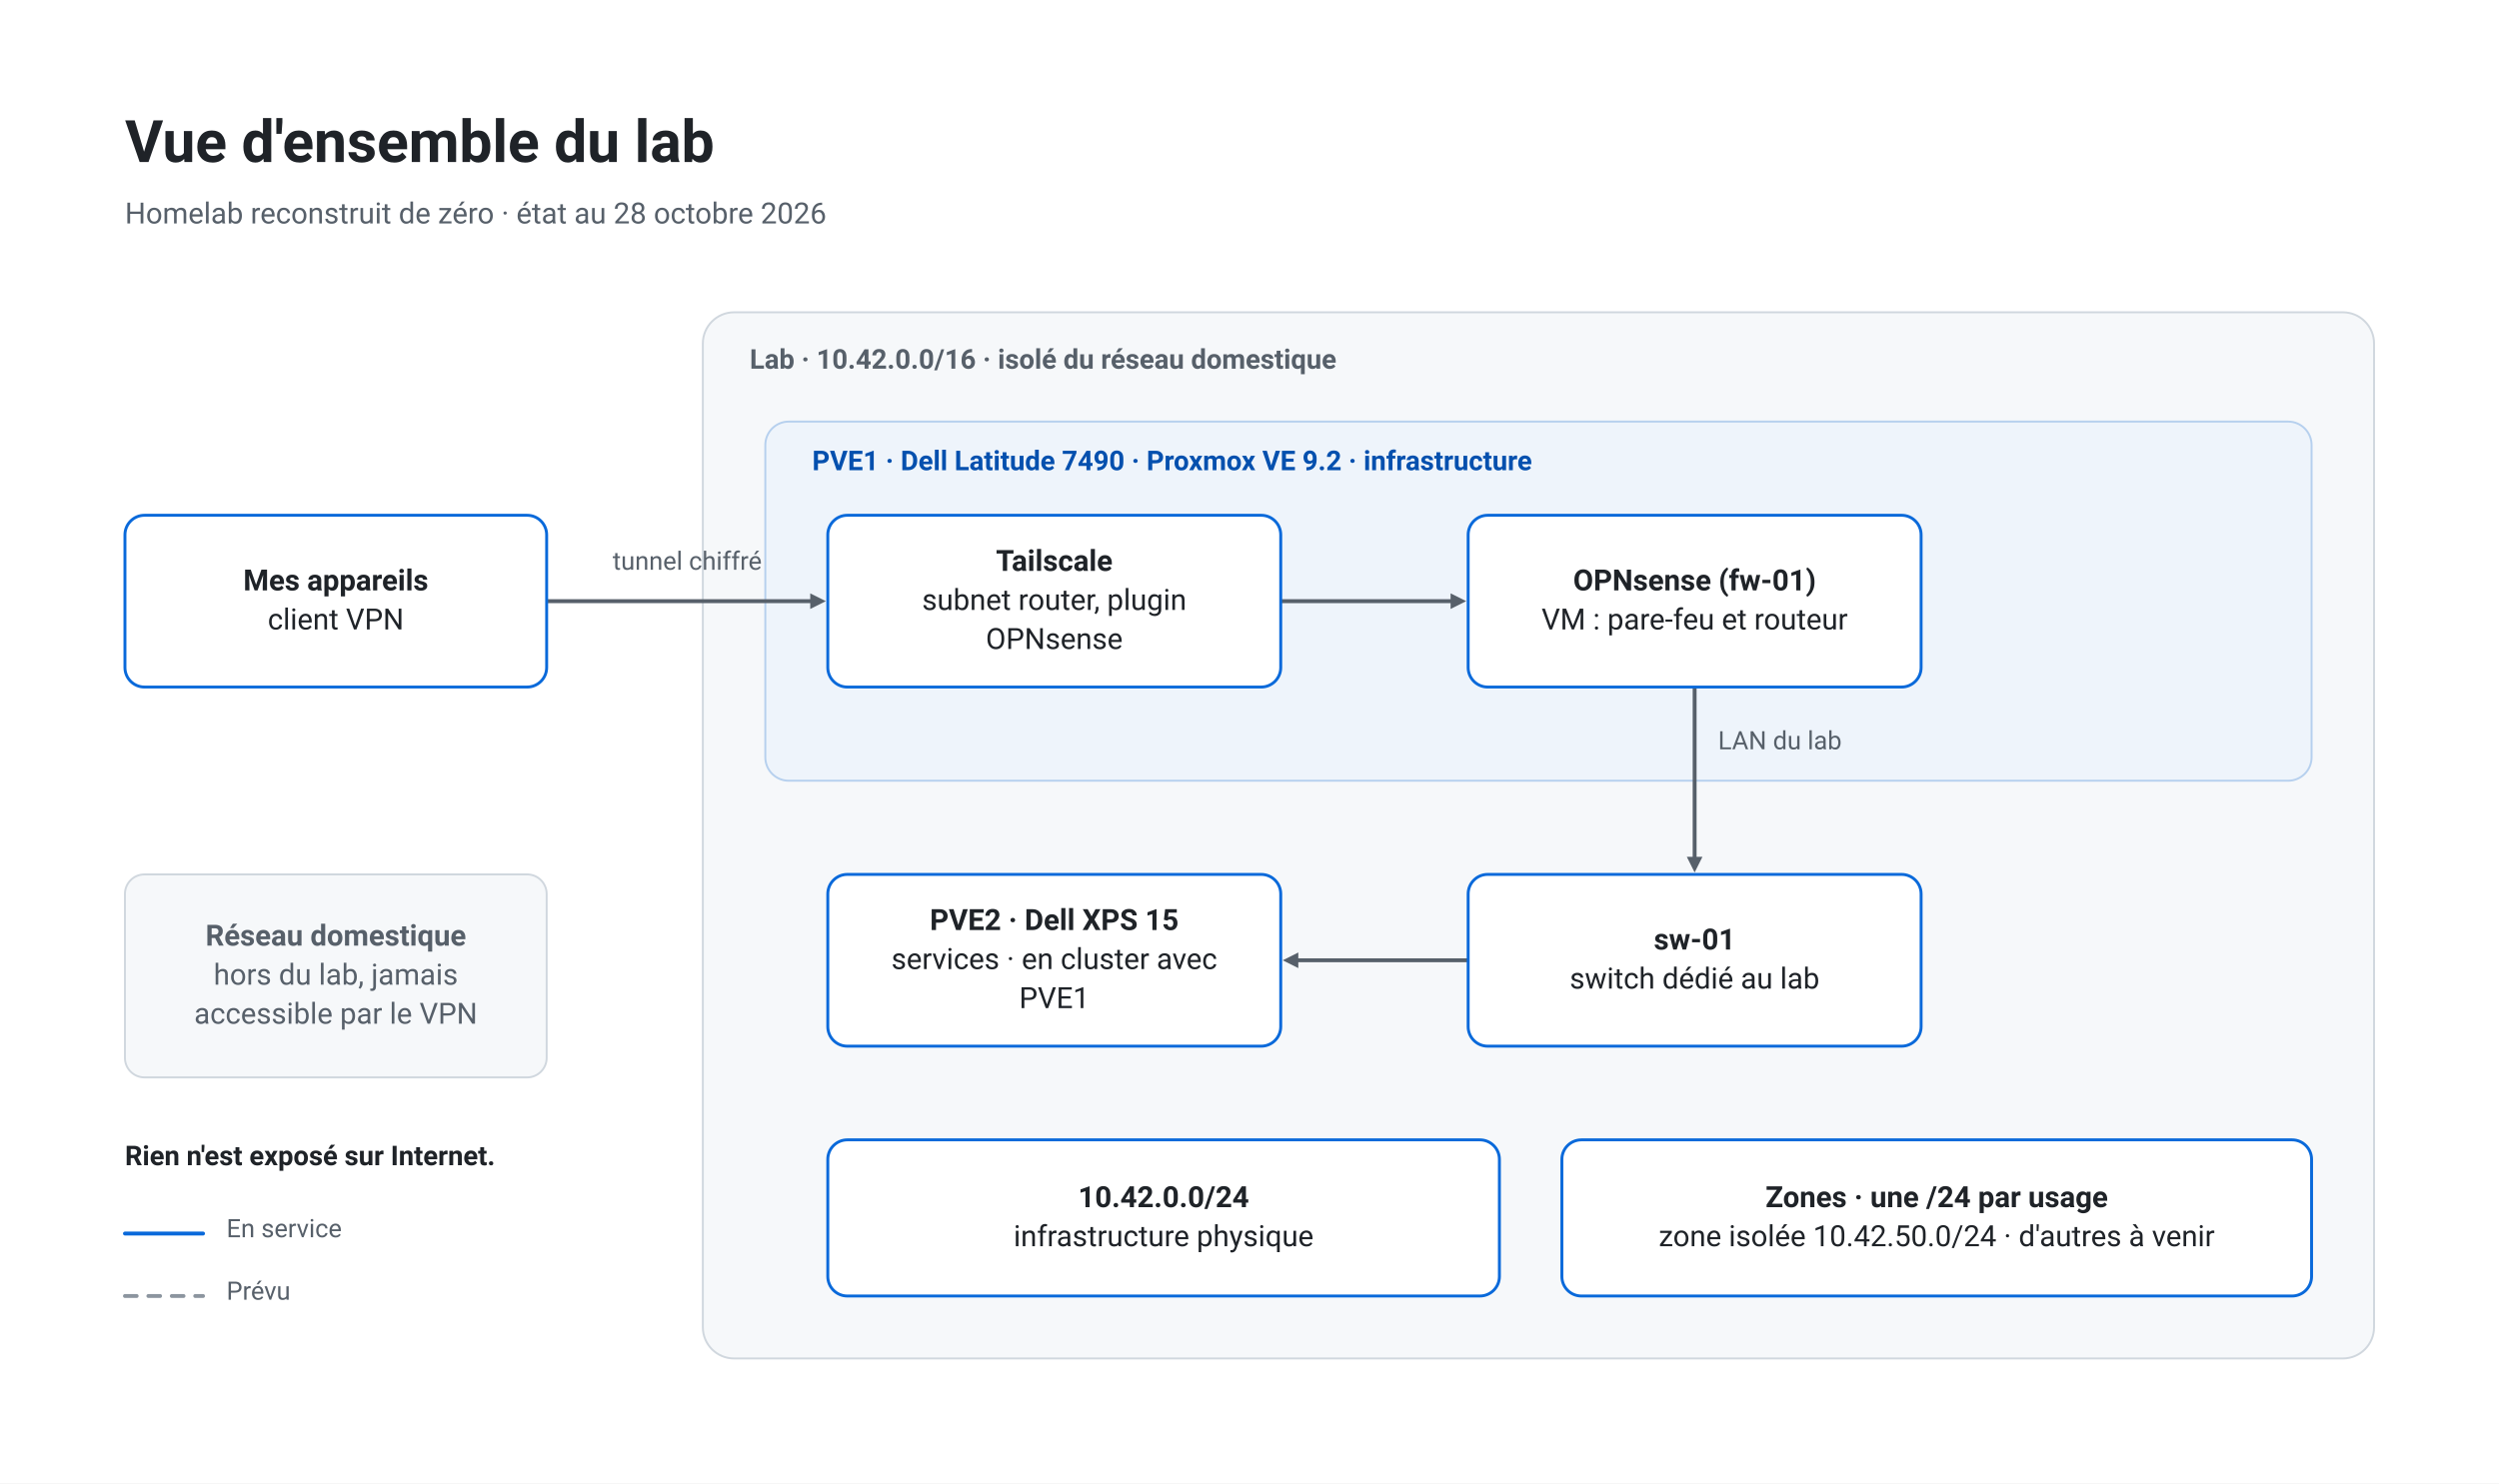
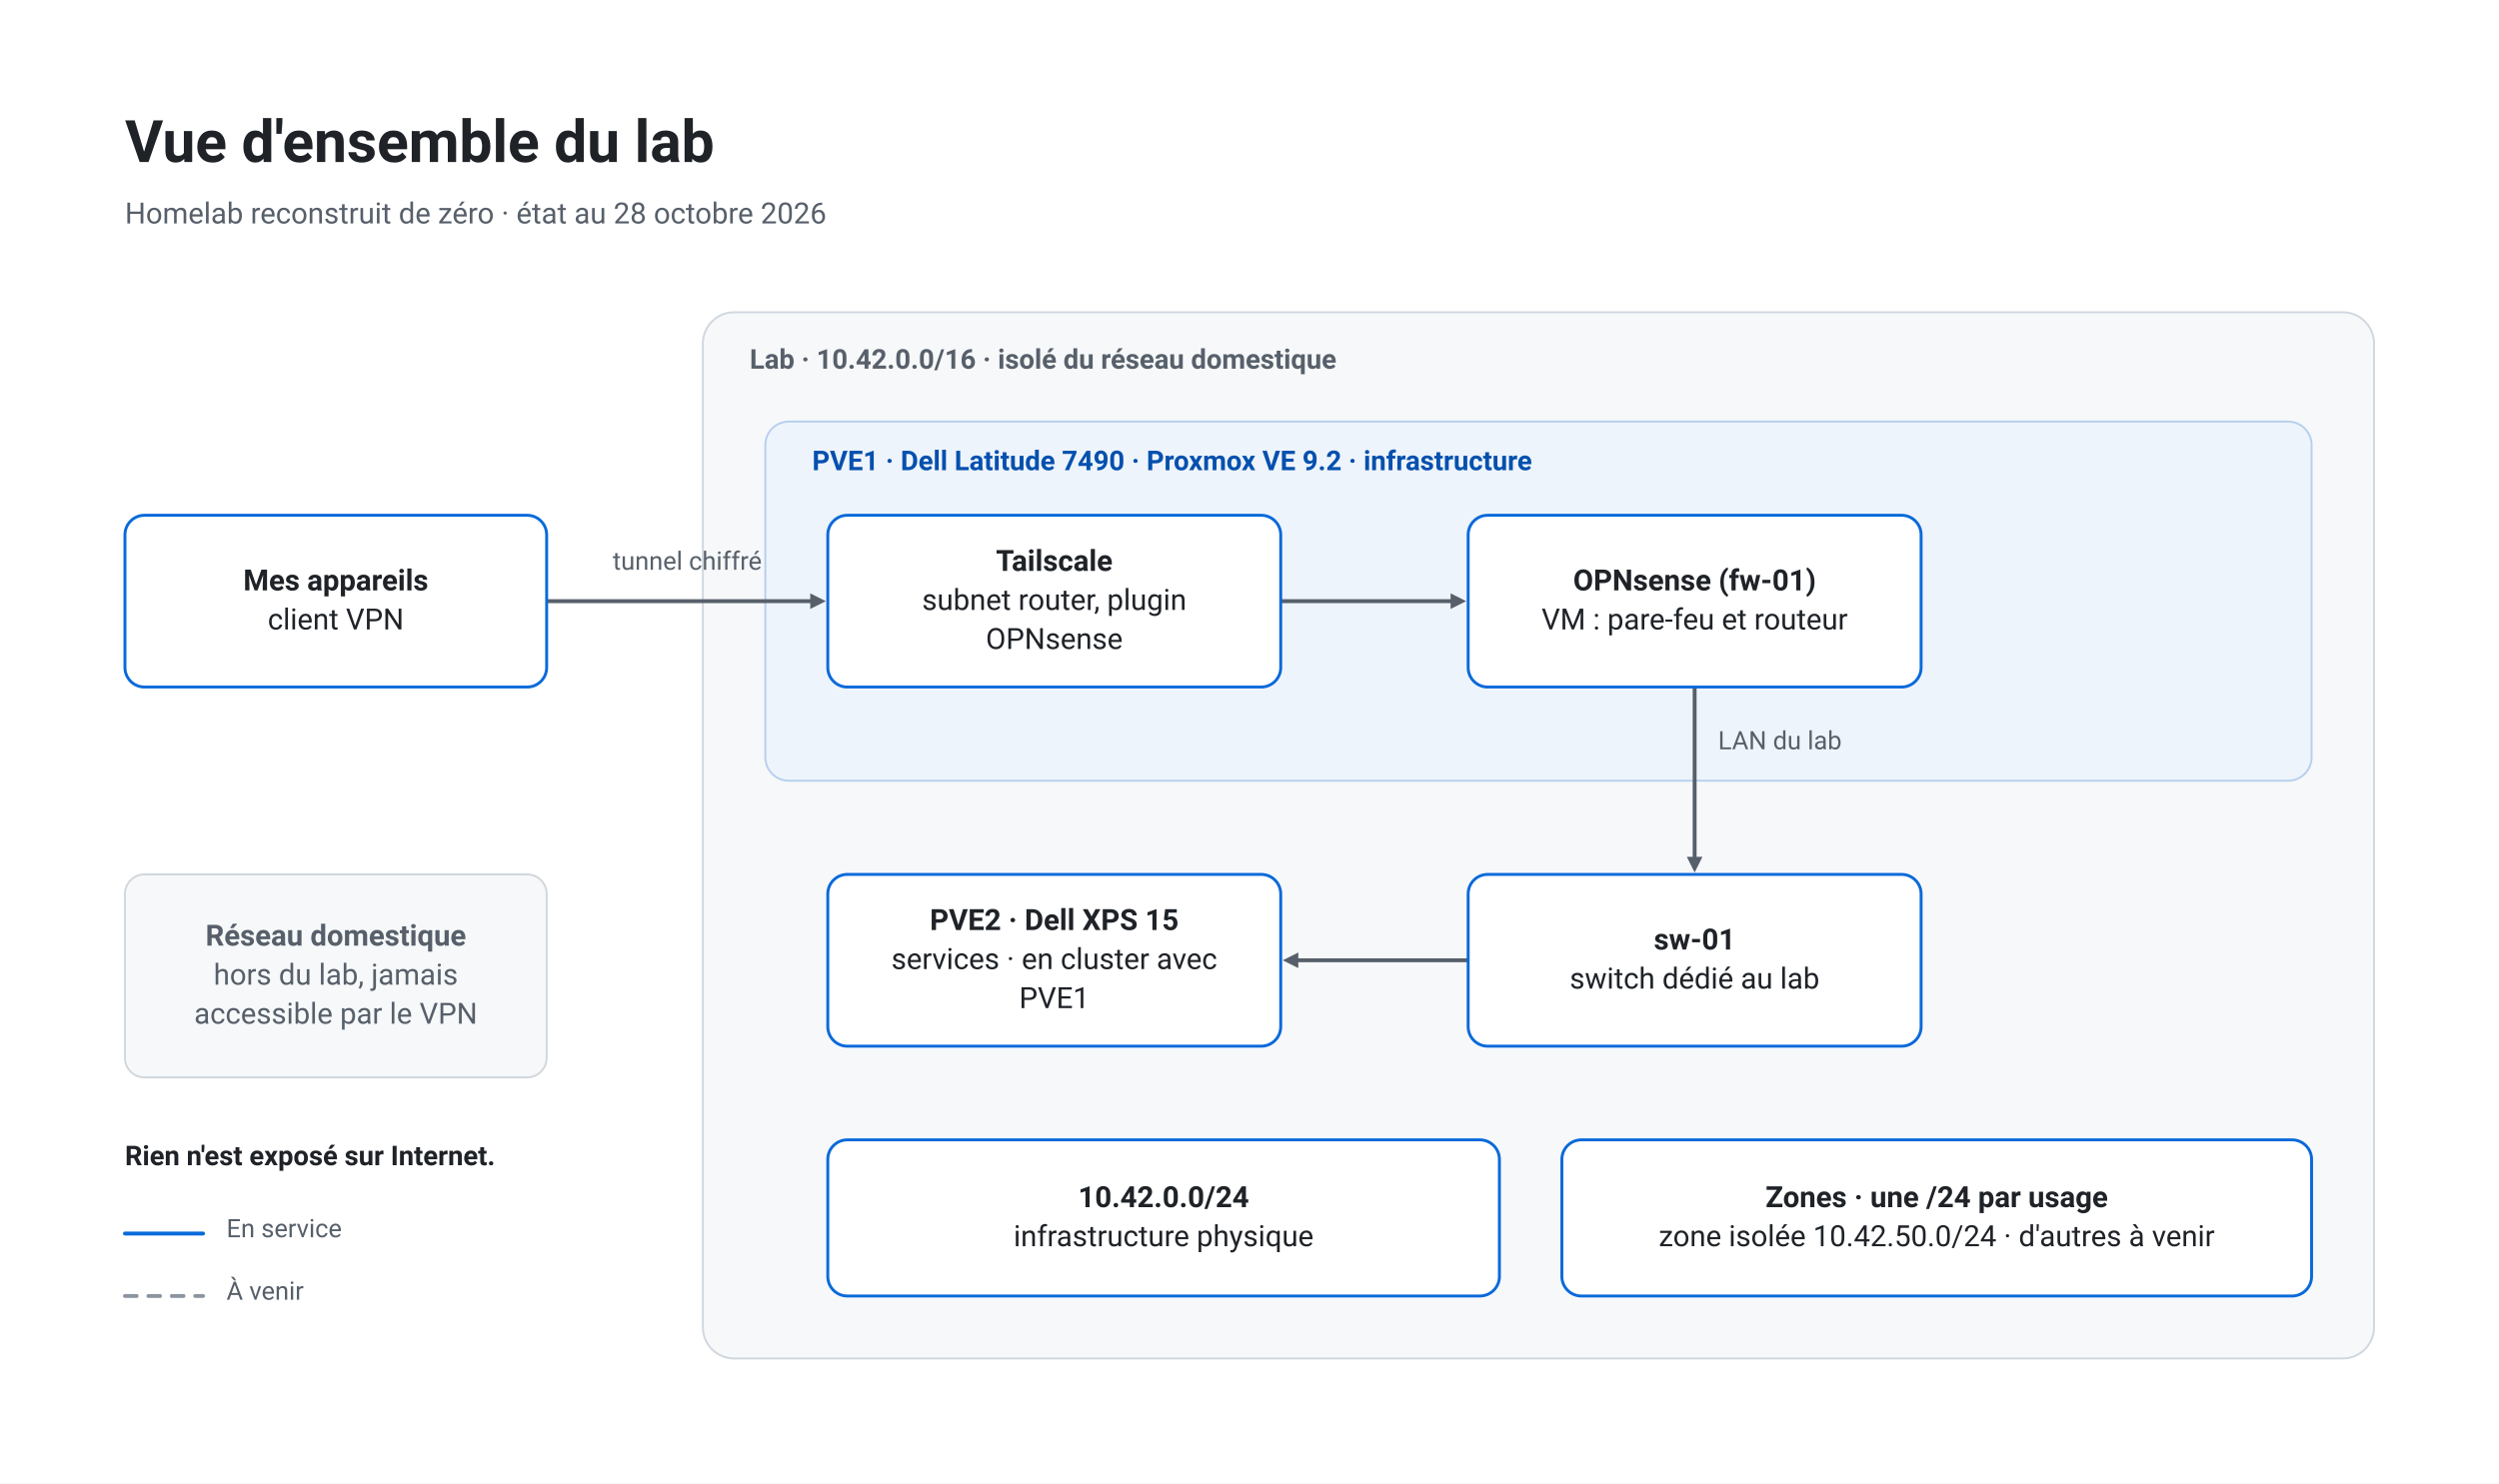
<svg xmlns="http://www.w3.org/2000/svg" width="1280" height="760" viewBox="0 0 1280 760" role="img" aria-label="Vue d'ensemble du lab" font-family="system-ui, -apple-system, 'Segoe UI', Roboto, Helvetica, Arial, sans-serif">
  <rect width="1280" height="760" fill="#ffffff" />
  <rect x="360" y="160" width="856" height="536" rx="16" fill="#f6f8fa" stroke="#d0d7de" stroke-width="1" />
  <rect x="392" y="216" width="792" height="184" rx="12" fill="#eef4fb" stroke="#b6d0ee" stroke-width="1" />
  <svg x="280" y="304" overflow="visible" width="143" height="8" viewBox="0 0 143 8" preserveAspectRatio="none" style="fill: none; stroke: #57606a; stroke-width: 2; stroke-linecap: round; stroke-linejoin: round">
    <defs>
      <marker id="dc-arrow-head-filled-1" orient="auto" markerWidth="5" markerHeight="5" refX="2" refY="2" overflow="visible">
        <path d="M0 0 L4 2 L0 4 Z" fill="#57606a" stroke="none" style="stroke: none; fill: #57606a; fill: context-stroke" />
      </marker>
    </defs>
    <path d="M 0 4 L 139 4" marker-end="url(#dc-arrow-head-filled-1)" />
  </svg>
  <svg x="656" y="304" overflow="visible" width="95" height="8" viewBox="0 0 95 8" preserveAspectRatio="none" style="fill: none; stroke: #57606a; stroke-width: 2; stroke-linecap: round; stroke-linejoin: round">
    <defs>
      <marker id="dc-arrow-head-filled-2" orient="auto" markerWidth="5" markerHeight="5" refX="2" refY="2" overflow="visible">
        <path d="M0 0 L4 2 L0 4 Z" fill="#57606a" stroke="none" style="stroke: none; fill: #57606a; fill: context-stroke" />
      </marker>
    </defs>
    <path d="M 0 4 L 91 4" marker-end="url(#dc-arrow-head-filled-2)" />
  </svg>
  <svg x="864" y="352" overflow="visible" width="8" height="95" viewBox="0 0 8 95" preserveAspectRatio="none" style="fill: none; stroke: #57606a; stroke-width: 2; stroke-linecap: round; stroke-linejoin: round">
    <defs>
      <marker id="dc-arrow-head-filled-3" orient="auto" markerWidth="5" markerHeight="5" refX="2" refY="2" overflow="visible">
        <path d="M0 0 L4 2 L0 4 Z" fill="#57606a" stroke="none" style="stroke: none; fill: #57606a; fill: context-stroke" />
      </marker>
    </defs>
    <path d="M 4 0 L 4 91" marker-end="url(#dc-arrow-head-filled-3)" />
  </svg>
  <svg x="657" y="488" overflow="visible" width="95" height="8" viewBox="0 0 95 8" preserveAspectRatio="none" style="fill: none; stroke: #57606a; stroke-width: 2; stroke-linecap: round; stroke-linejoin: round">
    <defs>
      <marker id="dc-arrow-head-filled-4" orient="auto" markerWidth="5" markerHeight="5" refX="2" refY="2" overflow="visible">
        <path d="M0 0 L4 2 L0 4 Z" fill="#57606a" stroke="none" style="stroke: none; fill: #57606a; fill: context-stroke" />
      </marker>
    </defs>
    <path d="M 95 4 L 4 4" marker-end="url(#dc-arrow-head-filled-4)" />
  </svg>
  <svg x="64" y="628" overflow="visible" width="40" height="8" viewBox="0 0 40 8" preserveAspectRatio="none" style="fill: none; stroke: #0969da; stroke-width: 2; stroke-linecap: round">
    <path d="M 0 4 L 40 4" />
  </svg>
  <svg x="64" y="660" overflow="visible" width="40" height="8" viewBox="0 0 40 8" preserveAspectRatio="none" style="fill: none; stroke: #8c959f; stroke-width: 2; stroke-dasharray: 6 6; stroke-linecap: round">
    <path d="M 0 4 L 40 4" />
  </svg>
  <rect x="64" y="264" width="216" height="88" rx="10" fill="#ffffff" stroke="#0969da" stroke-width="1.5" />
  <text x="172" y="302.5" text-anchor="middle" font-size="15" font-weight="700" fill="#1f2328">Mes appareils</text>
  <text x="172" y="322.5" text-anchor="middle" font-size="15" fill="#1f2328">client VPN</text>
  <rect x="424" y="264" width="232" height="88" rx="10" fill="#ffffff" stroke="#0969da" stroke-width="1.5" />
  <text x="540" y="292.5" text-anchor="middle" font-size="15" font-weight="700" fill="#1f2328">Tailscale</text>
  <text x="540" y="312.5" text-anchor="middle" font-size="15" fill="#1f2328">subnet router, plugin</text>
  <text x="540" y="332.5" text-anchor="middle" font-size="15" fill="#1f2328">OPNsense</text>
  <rect x="752" y="264" width="232" height="88" rx="10" fill="#ffffff" stroke="#0969da" stroke-width="1.5" />
  <text x="868" y="302.5" text-anchor="middle" font-size="15" font-weight="700" fill="#1f2328">OPNsense (fw-01)</text>
  <text x="868" y="322.5" text-anchor="middle" font-size="15" fill="#1f2328">VM : pare-feu et routeur</text>
  <rect x="752" y="448" width="232" height="88" rx="10" fill="#ffffff" stroke="#0969da" stroke-width="1.5" />
  <text x="868" y="486.5" text-anchor="middle" font-size="15" font-weight="700" fill="#1f2328">sw-01</text>
  <text x="868" y="506.5" text-anchor="middle" font-size="15" fill="#1f2328">switch dédié au lab</text>
  <rect x="424" y="448" width="232" height="88" rx="10" fill="#ffffff" stroke="#0969da" stroke-width="1.5" />
  <text x="540" y="476.5" text-anchor="middle" font-size="15" font-weight="700" fill="#1f2328">PVE2 · Dell XPS 15</text>
  <text x="540" y="496.5" text-anchor="middle" font-size="15" fill="#1f2328">services · en cluster avec</text>
  <text x="540" y="516.5" text-anchor="middle" font-size="15" fill="#1f2328">PVE1</text>
  <rect x="424" y="584" width="344" height="80" rx="10" fill="#ffffff" stroke="#0969da" stroke-width="1.5" />
  <text x="596" y="618.5" text-anchor="middle" font-size="15" font-weight="700" fill="#1f2328">10.42.0.0/24</text>
  <text x="596" y="638.5" text-anchor="middle" font-size="15" fill="#1f2328">infrastructure physique</text>
  <rect x="800" y="584" width="384" height="80" rx="10" fill="#ffffff" stroke="#0969da" stroke-width="1.5" />
  <text x="992" y="618.5" text-anchor="middle" font-size="15" font-weight="700" fill="#1f2328">Zones · une /24 par usage</text>
  <text x="992" y="638.5" text-anchor="middle" font-size="15" fill="#1f2328">zone isolée 10.42.50.0/24 · d'autres à venir</text>
  <rect x="64" y="448" width="216" height="104" rx="10" fill="#f6f8fa" stroke="#d0d7de" stroke-width="1" />
  <text x="172" y="484.5" text-anchor="middle" font-size="15" font-weight="700" fill="#57606a">Réseau domestique</text>
  <text x="172" y="504.5" text-anchor="middle" font-size="15" fill="#57606a">hors du lab, jamais</text>
  <text x="172" y="524.5" text-anchor="middle" font-size="15" fill="#57606a">accessible par le VPN</text>
  <text x="64" y="83.0" font-size="30" font-weight="700" fill="#1f2328">Vue d'ensemble du lab</text>
  <text x="64" y="114.5" font-size="15" fill="#57606a">Homelab reconstruit de zéro · état au 28 octobre 2026</text>
  <text x="384" y="188.9" font-size="14" font-weight="600" fill="#57606a">Lab · 10.42.0.0/16 · isolé du réseau domestique</text>
  <text x="416" y="240.9" font-size="14" font-weight="600" fill="#0550ae">PVE1 · Dell Latitude 7490 · Proxmox VE 9.2 · infrastructure</text>
  <text x="352" y="291.9" text-anchor="middle" font-size="13" fill="#57606a">tunnel chiffré</text>
  <text x="880" y="383.9" font-size="13" fill="#57606a">LAN du lab</text>
  <text x="64" y="597.0" font-size="14" font-weight="600" fill="#1f2328">Rien n'est exposé sur Internet.</text>
  <text x="116" y="633.9" font-size="13" fill="#57606a">En service</text>
-   <text x="116" y="665.9" font-size="13" fill="#57606a">Prévu</text>
+   <text x="116" y="665.9" font-size="13" fill="#57606a">À venir</text>
</svg>
